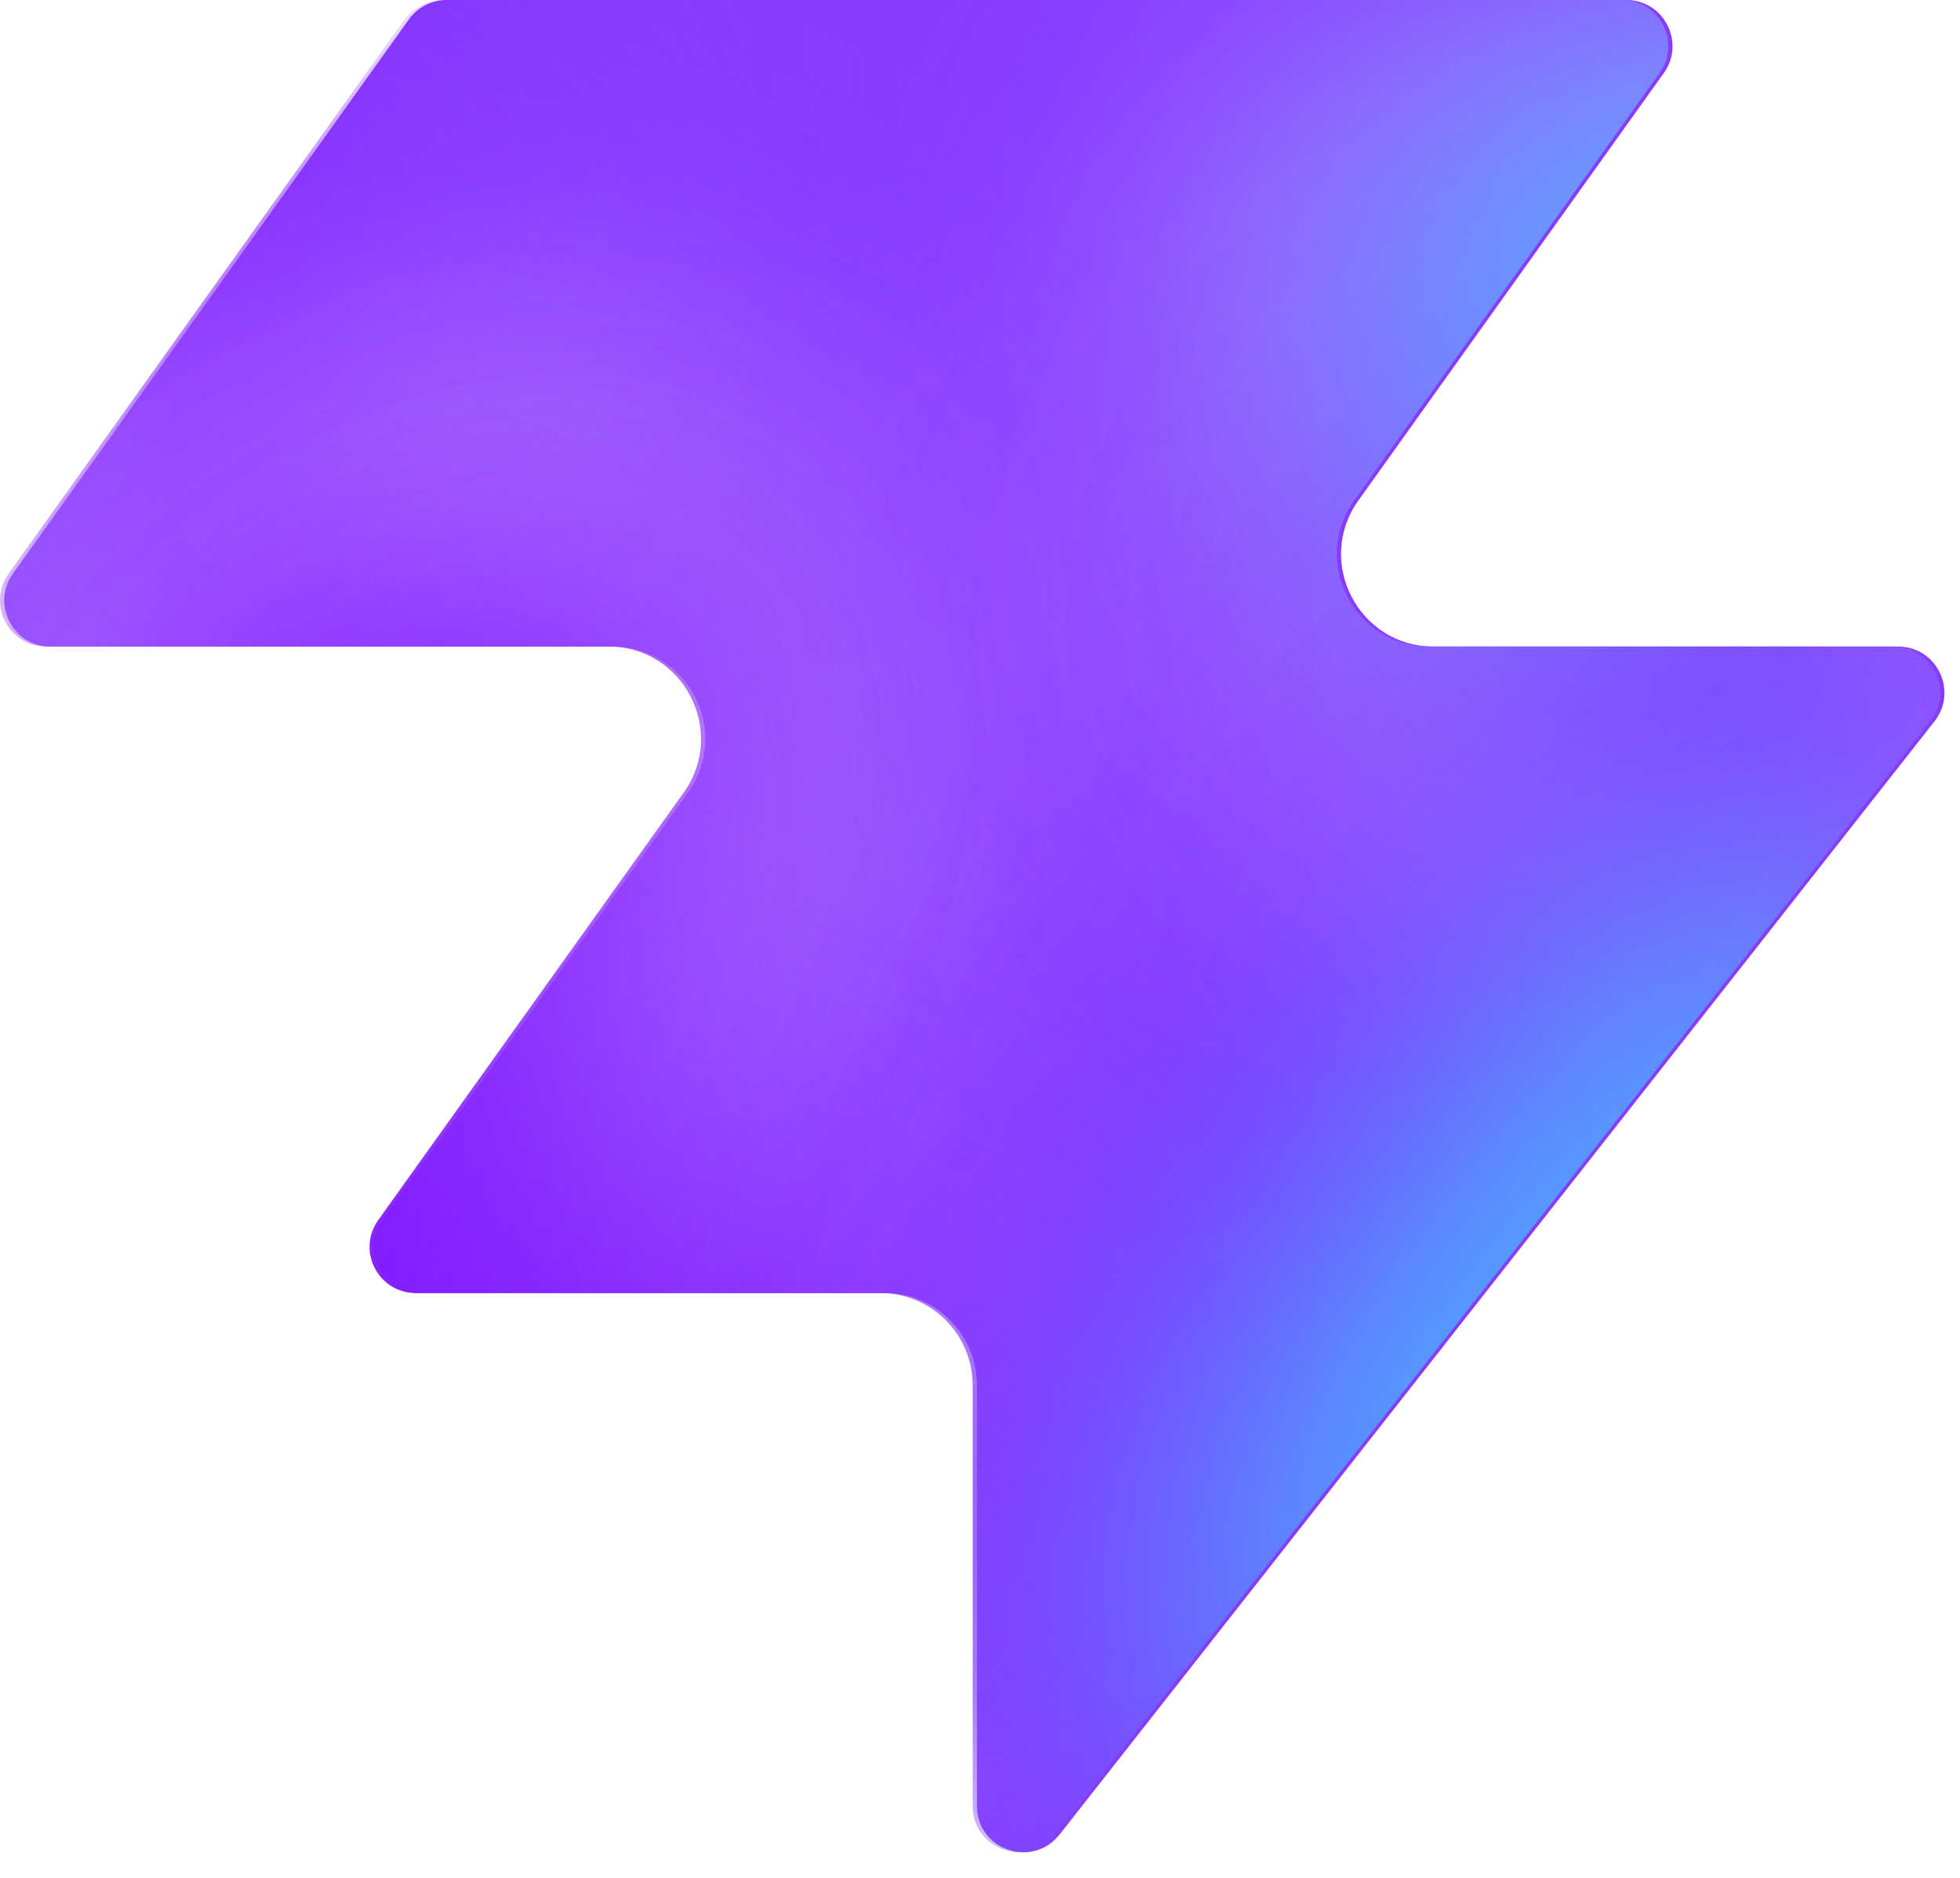
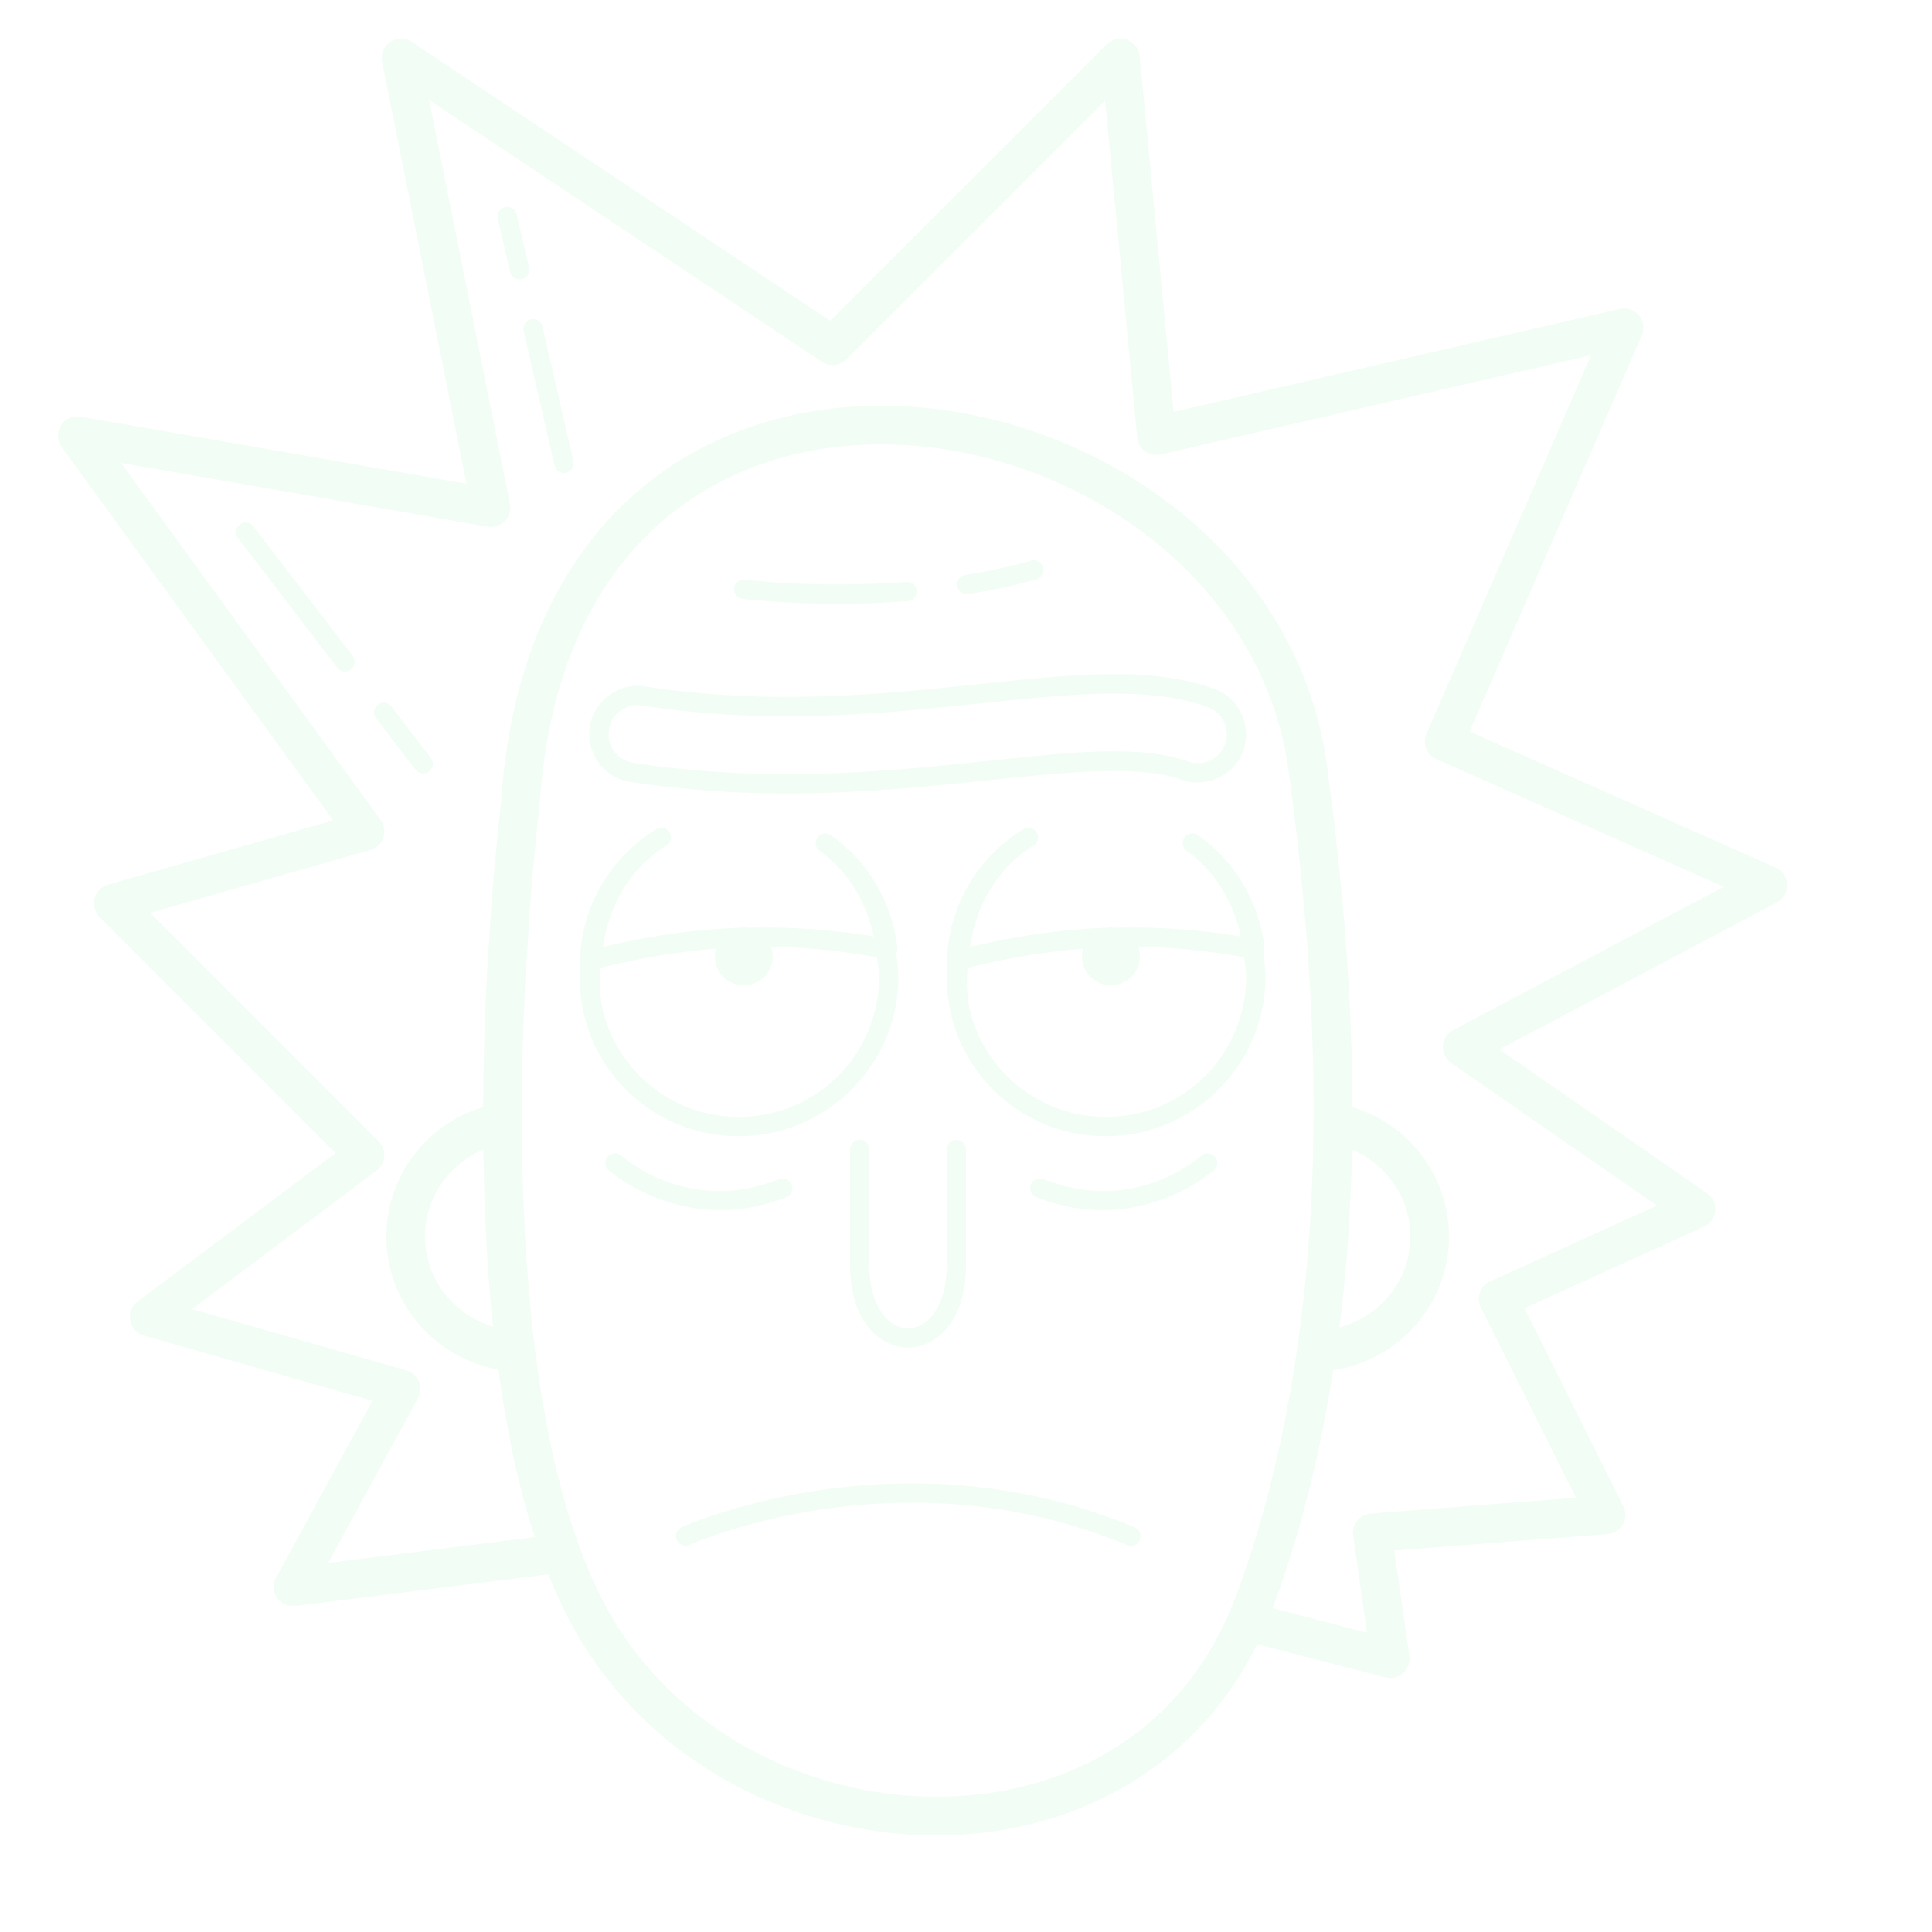
- <svg xmlns="http://www.w3.org/2000/svg" width="48" height="46" fill="none" viewBox="0 0 48 46">
-   <path fill="#863bff" d="M25.946 44.938c-.664.845-2.021.375-2.021-.698V33.937a2.26 2.26 0 0 0-2.262-2.262H10.287c-.92 0-1.456-1.04-.92-1.788l7.48-10.471c1.07-1.497 0-3.578-1.842-3.578H1.237c-.92 0-1.456-1.04-.92-1.788L10.013.474c.214-.297.556-.474.92-.474h28.894c.92 0 1.456 1.04.92 1.788l-7.48 10.471c-1.07 1.498 0 3.579 1.842 3.579h11.377c.943 0 1.473 1.088.89 1.83L25.947 44.94z" style="fill:#863bff;fill:color(display-p3 .525 .23 1);fill-opacity:1" />
-   <mask id="a" width="48" height="46" x="0" y="0" maskUnits="userSpaceOnUse" style="mask-type:alpha">
-     <path fill="#000" d="M25.842 44.938c-.664.844-2.021.375-2.021-.698V33.937a2.26 2.26 0 0 0-2.262-2.262H10.183c-.92 0-1.456-1.04-.92-1.788l7.48-10.471c1.07-1.498 0-3.579-1.842-3.579H1.133c-.92 0-1.456-1.04-.92-1.787L9.91.473c.214-.297.556-.474.92-.474h28.894c.92 0 1.456 1.04.92 1.788l-7.48 10.471c-1.07 1.498 0 3.578 1.842 3.578h11.377c.943 0 1.473 1.088.89 1.832L25.843 44.94z" style="fill:#000;fill-opacity:1" />
-   </mask>
-   <g mask="url(#a)">
-     <g filter="url(#b)">
-       <ellipse cx="5.508" cy="14.704" fill="#ede6ff" rx="5.508" ry="14.704" style="fill:#ede6ff;fill:color(display-p3 .927 .903 1);fill-opacity:1" transform="matrix(.00324 1 1 -.00324 -4.47 31.516)" />
-     </g>
-     <g filter="url(#c)">
-       <ellipse cx="10.399" cy="29.851" fill="#ede6ff" rx="10.399" ry="29.851" style="fill:#ede6ff;fill:color(display-p3 .927 .903 1);fill-opacity:1" transform="matrix(.00324 1 1 -.00324 -39.328 7.883)" />
-     </g>
-     <g filter="url(#d)">
-       <ellipse cx="5.508" cy="30.487" fill="#7e14ff" rx="5.508" ry="30.487" style="fill:#7e14ff;fill:color(display-p3 .492 .077 1);fill-opacity:1" transform="rotate(89.814 -25.913 -14.639)scale(1 -1)" />
-     </g>
-     <g filter="url(#e)">
-       <ellipse cx="5.508" cy="30.599" fill="#7e14ff" rx="5.508" ry="30.599" style="fill:#7e14ff;fill:color(display-p3 .492 .077 1);fill-opacity:1" transform="rotate(89.814 -32.644 -3.334)scale(1 -1)" />
-     </g>
-     <g filter="url(#f)">
-       <ellipse cx="5.508" cy="30.599" fill="#7e14ff" rx="5.508" ry="30.599" style="fill:#7e14ff;fill:color(display-p3 .492 .077 1);fill-opacity:1" transform="matrix(.00324 1 1 -.00324 -34.34 30.47)" />
-     </g>
-     <g filter="url(#g)">
-       <ellipse cx="14.072" cy="22.078" fill="#ede6ff" rx="14.072" ry="22.078" style="fill:#ede6ff;fill:color(display-p3 .927 .903 1);fill-opacity:1" transform="rotate(93.35 24.506 48.493)scale(-1 1)" />
-     </g>
-     <g filter="url(#h)">
-       <ellipse cx="3.47" cy="21.501" fill="#7e14ff" rx="3.47" ry="21.501" style="fill:#7e14ff;fill:color(display-p3 .492 .077 1);fill-opacity:1" transform="rotate(89.009 28.708 47.59)scale(-1 1)" />
-     </g>
-     <g filter="url(#i)">
-       <ellipse cx="3.47" cy="21.501" fill="#7e14ff" rx="3.47" ry="21.501" style="fill:#7e14ff;fill:color(display-p3 .492 .077 1);fill-opacity:1" transform="rotate(89.009 28.708 47.59)scale(-1 1)" />
-     </g>
-     <g filter="url(#j)">
-       <ellipse cx=".387" cy="8.972" fill="#7e14ff" rx="4.407" ry="29.108" style="fill:#7e14ff;fill:color(display-p3 .492 .077 1);fill-opacity:1" transform="rotate(39.51 .387 8.972)" />
-     </g>
-     <g filter="url(#k)">
-       <ellipse cx="47.523" cy="-6.092" fill="#7e14ff" rx="4.407" ry="29.108" style="fill:#7e14ff;fill:color(display-p3 .492 .077 1);fill-opacity:1" transform="rotate(37.892 47.523 -6.092)" />
-     </g>
-     <g filter="url(#l)">
-       <ellipse cx="41.412" cy="6.333" fill="#47bfff" rx="5.971" ry="9.665" style="fill:#47bfff;fill:color(display-p3 .28 .748 1);fill-opacity:1" transform="rotate(37.892 41.412 6.333)" />
-     </g>
-     <g filter="url(#m)">
-       <ellipse cx="-1.879" cy="38.332" fill="#7e14ff" rx="4.407" ry="29.108" style="fill:#7e14ff;fill:color(display-p3 .492 .077 1);fill-opacity:1" transform="rotate(37.892 -1.88 38.332)" />
-     </g>
-     <g filter="url(#n)">
-       <ellipse cx="-1.879" cy="38.332" fill="#7e14ff" rx="4.407" ry="29.108" style="fill:#7e14ff;fill:color(display-p3 .492 .077 1);fill-opacity:1" transform="rotate(37.892 -1.88 38.332)" />
-     </g>
-     <g filter="url(#o)">
-       <ellipse cx="35.651" cy="29.907" fill="#7e14ff" rx="4.407" ry="29.108" style="fill:#7e14ff;fill:color(display-p3 .492 .077 1);fill-opacity:1" transform="rotate(37.892 35.651 29.907)" />
-     </g>
-     <g filter="url(#p)">
-       <ellipse cx="38.418" cy="32.4" fill="#47bfff" rx="5.971" ry="15.297" style="fill:#47bfff;fill:color(display-p3 .28 .748 1);fill-opacity:1" transform="rotate(37.892 38.418 32.4)" />
-     </g>
-   </g>
-   <defs>
-     <filter id="b" width="60.045" height="41.654" x="-19.77" y="16.149" color-interpolation-filters="sRGB" filterUnits="userSpaceOnUse">
-       <feFlood flood-opacity="0" result="BackgroundImageFix" />
-       <feBlend in="SourceGraphic" in2="BackgroundImageFix" result="shape" />
-       <feGaussianBlur result="effect1_foregroundBlur_2002_17158" stdDeviation="7.659" />
-     </filter>
-     <filter id="c" width="90.34" height="51.437" x="-54.613" y="-7.533" color-interpolation-filters="sRGB" filterUnits="userSpaceOnUse">
-       <feFlood flood-opacity="0" result="BackgroundImageFix" />
-       <feBlend in="SourceGraphic" in2="BackgroundImageFix" result="shape" />
-       <feGaussianBlur result="effect1_foregroundBlur_2002_17158" stdDeviation="7.659" />
-     </filter>
-     <filter id="d" width="79.355" height="29.4" x="-49.64" y="2.03" color-interpolation-filters="sRGB" filterUnits="userSpaceOnUse">
-       <feFlood flood-opacity="0" result="BackgroundImageFix" />
-       <feBlend in="SourceGraphic" in2="BackgroundImageFix" result="shape" />
-       <feGaussianBlur result="effect1_foregroundBlur_2002_17158" stdDeviation="4.596" />
-     </filter>
-     <filter id="e" width="79.579" height="29.4" x="-45.045" y="20.029" color-interpolation-filters="sRGB" filterUnits="userSpaceOnUse">
-       <feFlood flood-opacity="0" result="BackgroundImageFix" />
-       <feBlend in="SourceGraphic" in2="BackgroundImageFix" result="shape" />
-       <feGaussianBlur result="effect1_foregroundBlur_2002_17158" stdDeviation="4.596" />
-     </filter>
-     <filter id="f" width="79.579" height="29.4" x="-43.513" y="21.178" color-interpolation-filters="sRGB" filterUnits="userSpaceOnUse">
-       <feFlood flood-opacity="0" result="BackgroundImageFix" />
-       <feBlend in="SourceGraphic" in2="BackgroundImageFix" result="shape" />
-       <feGaussianBlur result="effect1_foregroundBlur_2002_17158" stdDeviation="4.596" />
-     </filter>
-     <filter id="g" width="74.749" height="58.852" x="15.756" y="-17.901" color-interpolation-filters="sRGB" filterUnits="userSpaceOnUse">
-       <feFlood flood-opacity="0" result="BackgroundImageFix" />
-       <feBlend in="SourceGraphic" in2="BackgroundImageFix" result="shape" />
-       <feGaussianBlur result="effect1_foregroundBlur_2002_17158" stdDeviation="7.659" />
-     </filter>
-     <filter id="h" width="61.377" height="25.362" x="23.548" y="2.284" color-interpolation-filters="sRGB" filterUnits="userSpaceOnUse">
-       <feFlood flood-opacity="0" result="BackgroundImageFix" />
-       <feBlend in="SourceGraphic" in2="BackgroundImageFix" result="shape" />
-       <feGaussianBlur result="effect1_foregroundBlur_2002_17158" stdDeviation="4.596" />
-     </filter>
-     <filter id="i" width="61.377" height="25.362" x="23.548" y="2.284" color-interpolation-filters="sRGB" filterUnits="userSpaceOnUse">
-       <feFlood flood-opacity="0" result="BackgroundImageFix" />
-       <feBlend in="SourceGraphic" in2="BackgroundImageFix" result="shape" />
-       <feGaussianBlur result="effect1_foregroundBlur_2002_17158" stdDeviation="4.596" />
-     </filter>
-     <filter id="j" width="56.045" height="63.649" x="-27.636" y="-22.853" color-interpolation-filters="sRGB" filterUnits="userSpaceOnUse">
-       <feFlood flood-opacity="0" result="BackgroundImageFix" />
-       <feBlend in="SourceGraphic" in2="BackgroundImageFix" result="shape" />
-       <feGaussianBlur result="effect1_foregroundBlur_2002_17158" stdDeviation="4.596" />
-     </filter>
-     <filter id="k" width="54.814" height="64.646" x="20.116" y="-38.415" color-interpolation-filters="sRGB" filterUnits="userSpaceOnUse">
-       <feFlood flood-opacity="0" result="BackgroundImageFix" />
-       <feBlend in="SourceGraphic" in2="BackgroundImageFix" result="shape" />
-       <feGaussianBlur result="effect1_foregroundBlur_2002_17158" stdDeviation="4.596" />
-     </filter>
-     <filter id="l" width="33.541" height="35.313" x="24.641" y="-11.323" color-interpolation-filters="sRGB" filterUnits="userSpaceOnUse">
-       <feFlood flood-opacity="0" result="BackgroundImageFix" />
-       <feBlend in="SourceGraphic" in2="BackgroundImageFix" result="shape" />
-       <feGaussianBlur result="effect1_foregroundBlur_2002_17158" stdDeviation="4.596" />
-     </filter>
-     <filter id="m" width="54.814" height="64.646" x="-29.286" y="6.009" color-interpolation-filters="sRGB" filterUnits="userSpaceOnUse">
-       <feFlood flood-opacity="0" result="BackgroundImageFix" />
-       <feBlend in="SourceGraphic" in2="BackgroundImageFix" result="shape" />
-       <feGaussianBlur result="effect1_foregroundBlur_2002_17158" stdDeviation="4.596" />
-     </filter>
-     <filter id="n" width="54.814" height="64.646" x="-29.286" y="6.009" color-interpolation-filters="sRGB" filterUnits="userSpaceOnUse">
-       <feFlood flood-opacity="0" result="BackgroundImageFix" />
-       <feBlend in="SourceGraphic" in2="BackgroundImageFix" result="shape" />
-       <feGaussianBlur result="effect1_foregroundBlur_2002_17158" stdDeviation="4.596" />
-     </filter>
-     <filter id="o" width="54.814" height="64.646" x="8.244" y="-2.416" color-interpolation-filters="sRGB" filterUnits="userSpaceOnUse">
-       <feFlood flood-opacity="0" result="BackgroundImageFix" />
-       <feBlend in="SourceGraphic" in2="BackgroundImageFix" result="shape" />
-       <feGaussianBlur result="effect1_foregroundBlur_2002_17158" stdDeviation="4.596" />
-     </filter>
-     <filter id="p" width="39.409" height="43.623" x="18.713" y="10.588" color-interpolation-filters="sRGB" filterUnits="userSpaceOnUse">
-       <feFlood flood-opacity="0" result="BackgroundImageFix" />
-       <feBlend in="SourceGraphic" in2="BackgroundImageFix" result="shape" />
-       <feGaussianBlur result="effect1_foregroundBlur_2002_17158" stdDeviation="4.596" />
-     </filter>
-   </defs>
+ <svg xmlns="http://www.w3.org/2000/svg" fill="#f2fdf5" viewBox="0 0 100 100" width="100px" height="100px">
+   <path d="M 20.744 2 A 1 1 0 0 0 19.777 3.195 L 24.145 25.039 L 4.172 21.564 A 1 1 0 0 0 3.191 23.139 L 17.246 42.463 L 5.588 45.793 A 1 1 0 0 0 5.154 47.461 L 17.371 59.678 L 7.123 67.365 A 1 1 0 0 0 7.449 69.127 L 19.279 72.508 L 14.293 81.65 A 1 1 0 0 0 15.295 83.123 L 28.381 81.486 C 28.793 82.512 29.249 83.488 29.762 84.396 C 33.664 91.319 41.18 95 48.467 95 C 55.178 95 61.782 91.787 65.07 85.102 L 71.709 86.822 A 1 1 0 0 0 72.949 85.713 L 72.168 80.252 L 83.207 79.402 A 1 1 0 0 0 84.023 77.959 L 78.902 67.715 L 88.197 63.49 A 1 1 0 0 0 88.354 61.758 L 77.605 54.316 L 91.977 46.707 A 1 1 0 0 0 91.916 44.91 L 76.064 37.863 L 84.979 17.361 A 1 1 0 0 0 83.838 15.988 L 60.744 21.32 L 58.99 2.904 A 1 1 0 0 0 57.287 2.293 L 42.973 16.607 L 21.312 2.168 A 1 1 0 0 0 20.744 2 z M 22.211 5.172 L 42.545 18.727 A 1 1 0 0 0 43.807 18.602 L 57.201 5.207 L 58.861 22.645 A 1 1 0 0 0 60.082 23.523 L 82.354 18.383 L 73.834 37.977 A 1 1 0 0 0 74.346 39.289 L 89.225 45.9 L 75.215 53.318 A 1 1 0 0 0 75.113 55.023 L 85.766 62.398 L 77.131 66.324 A 1 1 0 0 0 76.65 67.682 L 81.57 77.521 L 70.951 78.34 A 1 1 0 0 0 70.037 79.479 L 70.756 84.51 L 65.873 83.242 C 66.577 81.332 67.173 79.399 67.674 77.455 C 68.234 75.281 68.667 73.095 69.008 70.914 C 72.387 70.423 75 67.511 75 64 C 75 60.842 72.891 58.169 70.004 57.305 C 70.004 57.281 70.004 57.256 70.004 57.232 C 70.002 56.314 69.986 55.404 69.961 54.504 C 69.961 54.495 69.961 54.487 69.961 54.479 C 69.936 53.578 69.899 52.687 69.854 51.809 C 69.808 50.921 69.754 50.046 69.691 49.186 C 69.442 45.744 69.072 42.524 68.684 39.633 C 68.043 34.871 65.739 30.835 62.508 27.75 C 62.047 27.31 61.567 26.887 61.07 26.486 C 61.07 26.486 61.069 26.487 61.068 26.486 C 60.572 26.085 60.059 25.704 59.531 25.344 C 59.531 25.343 59.53 25.344 59.529 25.344 C 59.001 24.984 58.459 24.642 57.904 24.324 C 57.904 24.324 57.903 24.325 57.902 24.324 C 57.347 24.006 56.779 23.708 56.201 23.434 C 56.201 23.433 56.2 23.434 56.199 23.434 C 55.621 23.159 55.034 22.906 54.438 22.676 C 54.437 22.676 54.436 22.676 54.436 22.676 C 53.839 22.446 53.235 22.237 52.625 22.053 C 52.624 22.053 52.624 22.053 52.623 22.053 C 52.013 21.869 51.397 21.709 50.777 21.572 C 50.777 21.572 50.776 21.572 50.775 21.572 C 50.155 21.435 49.532 21.321 48.906 21.232 C 48.906 21.232 48.905 21.233 48.904 21.232 C 48.279 21.144 47.65 21.081 47.023 21.043 C 47.023 21.043 47.022 21.043 47.021 21.043 C 42.001 20.736 36.952 22.058 33.037 25.404 C 31.079 27.077 29.422 29.251 28.193 31.941 C 27.733 32.95 27.333 34.032 27 35.188 C 26.445 37.113 26.077 39.243 25.928 41.582 C 25.924 41.615 25.797 42.763 25.648 44.324 C 25.599 44.845 25.557 45.262 25.504 45.916 C 25.45 46.573 25.406 47.343 25.354 48.119 C 25.291 49.037 25.231 49.901 25.18 50.959 C 25.155 51.457 25.132 51.929 25.111 52.453 C 25.101 52.724 25.093 52.998 25.084 53.275 C 25.061 53.963 25.043 54.656 25.029 55.379 C 25.027 55.483 25.023 55.579 25.021 55.684 C 25.019 55.864 25.022 56.054 25.02 56.236 C 25.015 56.592 25.007 56.94 25.006 57.303 C 22.114 58.163 20 60.838 20 64 C 20 67.442 22.509 70.309 25.793 70.883 C 26.205 73.925 26.803 76.879 27.684 79.559 L 16.982 80.896 L 21.635 72.369 A 1 1 0 0 0 21.031 70.928 L 9.936 67.758 L 19.494 60.588 A 1 1 0 0 0 19.602 59.08 L 7.77 47.248 L 19.17 43.992 A 1 1 0 0 0 19.703 42.443 L 6.262 23.959 L 25.24 27.26 A 1 1 0 0 0 26.393 26.078 L 22.211 5.172 z M 26.232 10.707 A 0.5 0.5 0 0 0 25.768 11.324 L 26.4 14.07 A 0.5 0.5 0 1 0 27.375 13.848 L 26.742 11.102 A 0.5 0.5 0 0 0 26.232 10.707 z M 27.568 16.516 A 0.5 0.5 0 0 0 27.104 17.135 L 28.703 24.092 A 0.5 0.5 0 0 0 29.678 23.867 L 28.078 16.91 A 0.5 0.5 0 0 0 27.568 16.516 z M 45.184 23.004 C 45.753 22.992 46.326 23.004 46.9 23.039 C 50.344 23.249 53.804 24.298 56.854 26.043 C 56.854 26.043 56.855 26.043 56.855 26.043 C 57.363 26.333 57.859 26.644 58.342 26.973 C 58.342 26.973 58.343 26.972 58.344 26.973 C 58.827 27.301 59.296 27.649 59.75 28.014 C 59.75 28.014 59.752 28.013 59.752 28.014 C 60.206 28.379 60.645 28.764 61.066 29.164 C 61.91 29.966 62.686 30.837 63.375 31.771 C 65.098 34.109 66.288 36.845 66.699 39.9 C 67.374 44.911 67.981 50.889 67.994 57.266 C 67.995 57.72 67.984 58.182 67.979 58.641 C 67.971 59.314 67.958 59.99 67.936 60.67 C 67.927 60.945 67.914 61.222 67.902 61.498 C 67.902 61.507 67.901 61.516 67.9 61.525 C 67.871 62.211 67.837 62.899 67.791 63.59 C 67.79 63.605 67.79 63.62 67.789 63.635 C 67.782 63.738 67.773 63.842 67.766 63.945 C 67.758 64.049 67.75 64.152 67.742 64.256 C 67.681 65.086 67.609 65.919 67.521 66.754 C 67.513 66.838 67.503 66.923 67.494 67.008 C 67.397 67.911 67.285 68.816 67.154 69.723 C 66.533 74.059 65.532 78.41 63.975 82.619 C 63.867 82.91 63.737 83.205 63.598 83.523 A 1 1 0 0 0 63.584 83.562 C 60.761 90.019 54.775 93 48.467 93 C 41.856 93 35.014 89.64 31.504 83.414 C 30.898 82.339 30.372 81.131 29.908 79.834 C 29.819 79.587 29.734 79.336 29.65 79.082 C 29.573 78.846 29.497 78.609 29.424 78.367 C 29.359 78.157 29.296 77.943 29.234 77.729 C 29.144 77.41 29.055 77.087 28.971 76.76 C 28.935 76.62 28.898 76.481 28.863 76.34 C 28.758 75.913 28.657 75.481 28.562 75.043 C 28.549 74.98 28.535 74.917 28.521 74.854 C 28.466 74.592 28.415 74.324 28.363 74.059 C 28.203 73.239 28.056 72.408 27.928 71.561 C 27.761 70.46 27.619 69.341 27.502 68.213 C 27.454 67.747 27.425 67.278 27.385 66.811 C 27.332 66.208 27.275 65.607 27.234 65.004 C 27.178 64.15 27.14 63.301 27.105 62.453 C 27.096 62.228 27.082 62 27.074 61.775 C 27.044 60.89 27.027 60.015 27.018 59.148 C 27.015 58.958 27.011 58.764 27.01 58.574 C 27.005 57.778 27.01 57.001 27.02 56.232 C 27.023 55.958 27.024 55.68 27.029 55.41 C 27.042 54.683 27.061 53.975 27.084 53.283 C 27.092 53.032 27.102 52.779 27.111 52.533 C 27.132 52.002 27.155 51.497 27.18 50.992 C 27.23 49.979 27.291 49.115 27.352 48.232 C 27.403 47.476 27.451 46.644 27.504 46.002 C 27.564 45.274 27.618 44.729 27.672 44.176 C 27.714 43.744 27.763 43.162 27.797 42.85 C 27.8 42.822 27.798 42.831 27.801 42.805 C 27.87 42.161 27.92 41.771 27.92 41.771 A 1 1 0 0 0 27.926 41.709 C 28.32 35.523 30.279 31.112 33.086 28.121 C 33.487 27.694 33.903 27.296 34.336 26.926 C 37.37 24.333 41.198 23.087 45.184 23.004 z M 12.684 27.047 A 0.5 0.5 0 0 0 12.326 27.857 L 17.457 34.557 A 0.5 0.5 0 1 0 18.25 33.947 L 13.119 27.248 A 0.5 0.5 0 0 0 12.734 27.047 A 0.5 0.5 0 0 0 12.684 27.047 z M 53.496 28.998 A 0.5 0.5 0 0 0 53.363 29.02 C 52.255 29.336 51.116 29.578 49.988 29.758 A 0.5 0.5 0 1 0 50.146 30.744 C 51.308 30.558 52.483 30.31 53.637 29.98 A 0.5 0.5 0 0 0 53.496 28.998 z M 38.463 30 A 0.5 0.5 0 0 0 38.438 30.996 C 38.438 30.996 42.271 31.475 46.969 31.115 A 0.5 0.5 0 1 0 46.893 30.119 C 42.304 30.471 38.562 30.004 38.562 30.004 A 0.5 0.5 0 0 0 38.463 30 z M 57.307 34.891 C 55.285 34.917 53.096 35.155 50.762 35.4 C 45.653 35.936 39.919 36.534 33.381 35.529 L 33.379 35.529 C 32.026 35.315 30.74 36.259 30.529 37.619 C 30.32 38.978 31.26 40.262 32.619 40.471 C 35.461 40.908 38.178 41.068 40.736 41.068 C 44.655 41.068 48.207 40.694 51.281 40.373 A 0.5 0.5 0 0 0 51.283 40.373 C 55.464 39.933 59.055 39.601 61.154 40.355 C 62.448 40.819 63.886 40.139 64.352 38.846 C 64.817 37.552 64.138 36.114 62.844 35.648 C 61.181 35.05 59.328 34.865 57.307 34.891 z M 57.312 35.904 C 59.264 35.88 61.008 36.051 62.506 36.59 C 63.292 36.873 63.693 37.723 63.41 38.508 C 63.128 39.293 62.277 39.695 61.492 39.414 C 58.988 38.514 55.359 38.939 51.178 39.379 C 48.102 39.7 44.592 40.068 40.736 40.068 C 38.219 40.068 35.555 39.911 32.771 39.482 C 31.946 39.355 31.391 38.596 31.518 37.771 C 31.646 36.949 32.415 36.389 33.225 36.518 A 0.5 0.5 0 0 0 33.227 36.518 C 39.911 37.545 45.756 36.931 50.865 36.395 A 0.5 0.5 0 0 0 50.867 36.395 C 53.202 36.149 55.361 35.929 57.312 35.904 z M 19.828 36.373 A 0.5 0.5 0 0 0 19.469 37.182 L 21.518 39.857 A 0.501 0.501 0 0 0 22.312 39.248 L 20.264 36.574 A 0.5 0.5 0 0 0 19.828 36.373 z M 34.234 42.844 A 0.5 0.5 0 0 0 33.963 42.92 C 31.671 44.32 30.119 46.81 30.016 49.666 A 0.5 0.5 0 0 0 30.045 49.85 C 29.971 50.683 30.013 51.552 30.213 52.441 C 30.921 55.582 33.484 58.061 36.648 58.658 A 0.5 0.5 0 0 0 36.65 58.658 C 41.885 59.644 46.5 55.635 46.5 50.561 C 46.5 50.135 46.449 49.731 46.385 49.338 A 0.5 0.5 0 0 0 46.445 49.037 C 46.175 46.638 44.878 44.552 43.004 43.227 A 0.5 0.5 0 0 0 42.426 44.043 C 43.882 45.073 44.841 46.668 45.229 48.473 C 43.056 48.112 40.877 47.958 38.693 48.014 A 1.5 1.5 0 0 0 38.5 48 A 1.5 1.5 0 0 0 38.273 48.02 C 38.249 48.02 38.225 48.019 38.201 48.02 C 35.876 48.111 33.546 48.45 31.213 49.008 C 31.516 46.809 32.673 44.88 34.484 43.773 A 0.5 0.5 0 0 0 34.234 42.844 z M 53.234 42.844 A 0.5 0.5 0 0 0 52.963 42.92 C 50.671 44.32 49.119 46.81 49.016 49.666 A 0.5 0.5 0 0 0 49.045 49.85 C 48.971 50.683 49.013 51.552 49.213 52.441 C 49.921 55.582 52.484 58.061 55.648 58.658 A 0.5 0.5 0 0 0 55.65 58.658 C 60.885 59.644 65.5 55.635 65.5 50.561 C 65.5 50.135 65.449 49.731 65.385 49.338 A 0.5 0.5 0 0 0 65.445 49.037 C 65.175 46.638 63.878 44.552 62.004 43.227 A 0.5 0.5 0 0 0 61.426 44.043 C 62.882 45.073 63.841 46.668 64.229 48.473 C 62.056 48.112 59.877 47.958 57.693 48.014 A 1.5 1.5 0 0 0 57.5 48 A 1.5 1.5 0 0 0 57.273 48.02 C 57.249 48.02 57.225 48.019 57.201 48.02 C 54.876 48.111 52.546 48.45 50.213 49.008 C 50.516 46.809 51.673 44.88 53.484 43.773 A 0.5 0.5 0 0 0 53.234 42.844 z M 40.031 49.002 C 41.821 49.038 43.606 49.229 45.389 49.543 C 45.442 49.881 45.5 50.218 45.5 50.561 C 45.5 55.032 41.483 58.552 36.834 57.676 C 34.071 57.155 31.806 54.964 31.188 52.221 C 31.023 51.489 31.029 50.789 31.076 50.1 C 33.075 49.6 35.067 49.258 37.055 49.1 A 1.5 1.5 0 0 0 38.5 51 A 1.5 1.5 0 0 0 39.914 49.004 C 39.953 49.005 39.992 49.001 40.031 49.002 z M 59.031 49.002 C 60.821 49.038 62.606 49.229 64.389 49.543 C 64.442 49.881 64.5 50.218 64.5 50.561 C 64.5 55.032 60.483 58.552 55.834 57.676 C 53.071 57.155 50.806 54.964 50.188 52.221 C 50.023 51.489 50.029 50.789 50.076 50.1 C 52.075 49.6 54.067 49.258 56.055 49.1 A 1.5 1.5 0 0 0 57.5 51 A 1.5 1.5 0 0 0 58.914 49.004 C 58.953 49.005 58.992 49.001 59.031 49.002 z M 44.492 58.992 A 0.5 0.5 0 0 0 44 59.5 L 44 65.5 C 44 66.833 44.332 67.882 44.881 68.613 C 45.43 69.345 46.208 69.75 47 69.75 C 47.792 69.75 48.57 69.345 49.119 68.613 C 49.668 67.882 50 66.833 50 65.5 L 50 59.5 A 0.5 0.5 0 1 0 49 59.5 L 49 65.5 C 49 66.667 48.707 67.493 48.318 68.012 C 47.93 68.53 47.458 68.75 47 68.75 C 46.542 68.75 46.07 68.53 45.682 68.012 C 45.293 67.493 45 66.667 45 65.5 L 45 59.5 A 0.5 0.5 0 0 0 44.492 58.992 z M 25.021 59.492 C 25.058 62.479 25.193 65.588 25.516 68.672 C 23.493 68.035 22 66.24 22 64 C 22 61.946 23.261 60.261 25.021 59.492 z M 69.977 59.496 C 71.737 60.265 73 61.946 73 64 C 73 66.298 71.433 68.123 69.33 68.711 C 69.331 68.702 69.331 68.693 69.332 68.684 C 69.576 66.752 69.746 64.83 69.854 62.93 C 69.854 62.917 69.855 62.904 69.855 62.891 C 69.866 62.704 69.87 62.52 69.879 62.334 C 69.917 61.566 69.951 60.799 69.971 60.039 C 69.973 59.968 69.971 59.899 69.973 59.828 C 69.975 59.717 69.974 59.607 69.977 59.496 z M 31.809 59.697 A 0.5 0.5 0 0 0 31.506 60.574 C 31.506 60.574 35.431 64.066 40.686 61.965 A 0.501 0.501 0 1 0 40.314 61.035 C 35.569 62.934 32.174 59.83 32.174 59.83 A 0.5 0.5 0 0 0 31.809 59.697 z M 62.516 59.697 A 0.5 0.5 0 0 0 62.166 59.83 C 62.166 59.83 58.771 62.934 54.025 61.035 A 0.501 0.501 0 1 0 53.654 61.965 C 58.908 64.066 62.834 60.574 62.834 60.574 A 0.5 0.5 0 0 0 62.516 59.697 z M 46.875 76.779 C 40.111 76.85 35.293 79.045 35.293 79.045 A 0.5 0.5 0 1 0 35.707 79.955 C 35.707 79.955 46.518 75.048 58.309 79.961 A 0.5 0.5 0 1 0 58.691 79.039 C 55.639 77.767 52.651 77.13 49.885 76.893 C 48.848 76.803 47.841 76.769 46.875 76.779 z" />
</svg>
